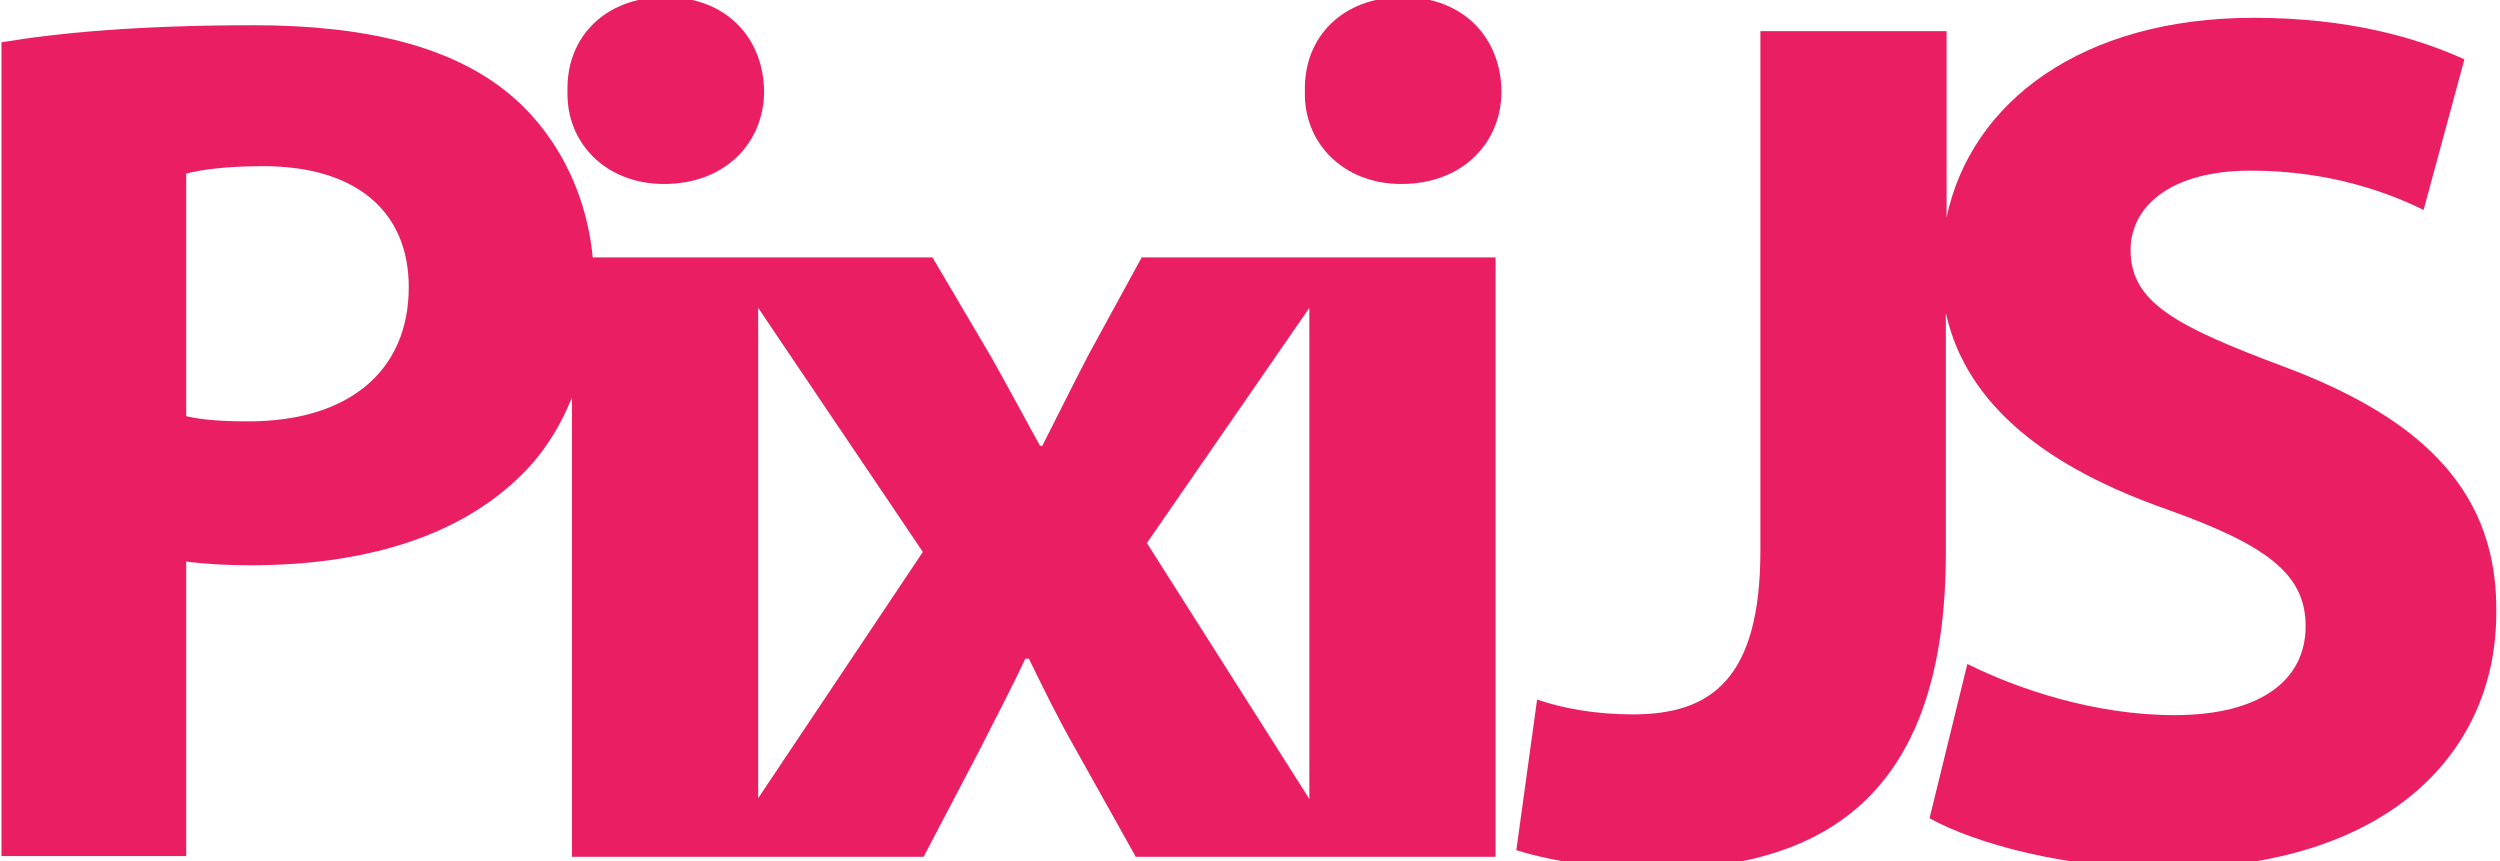
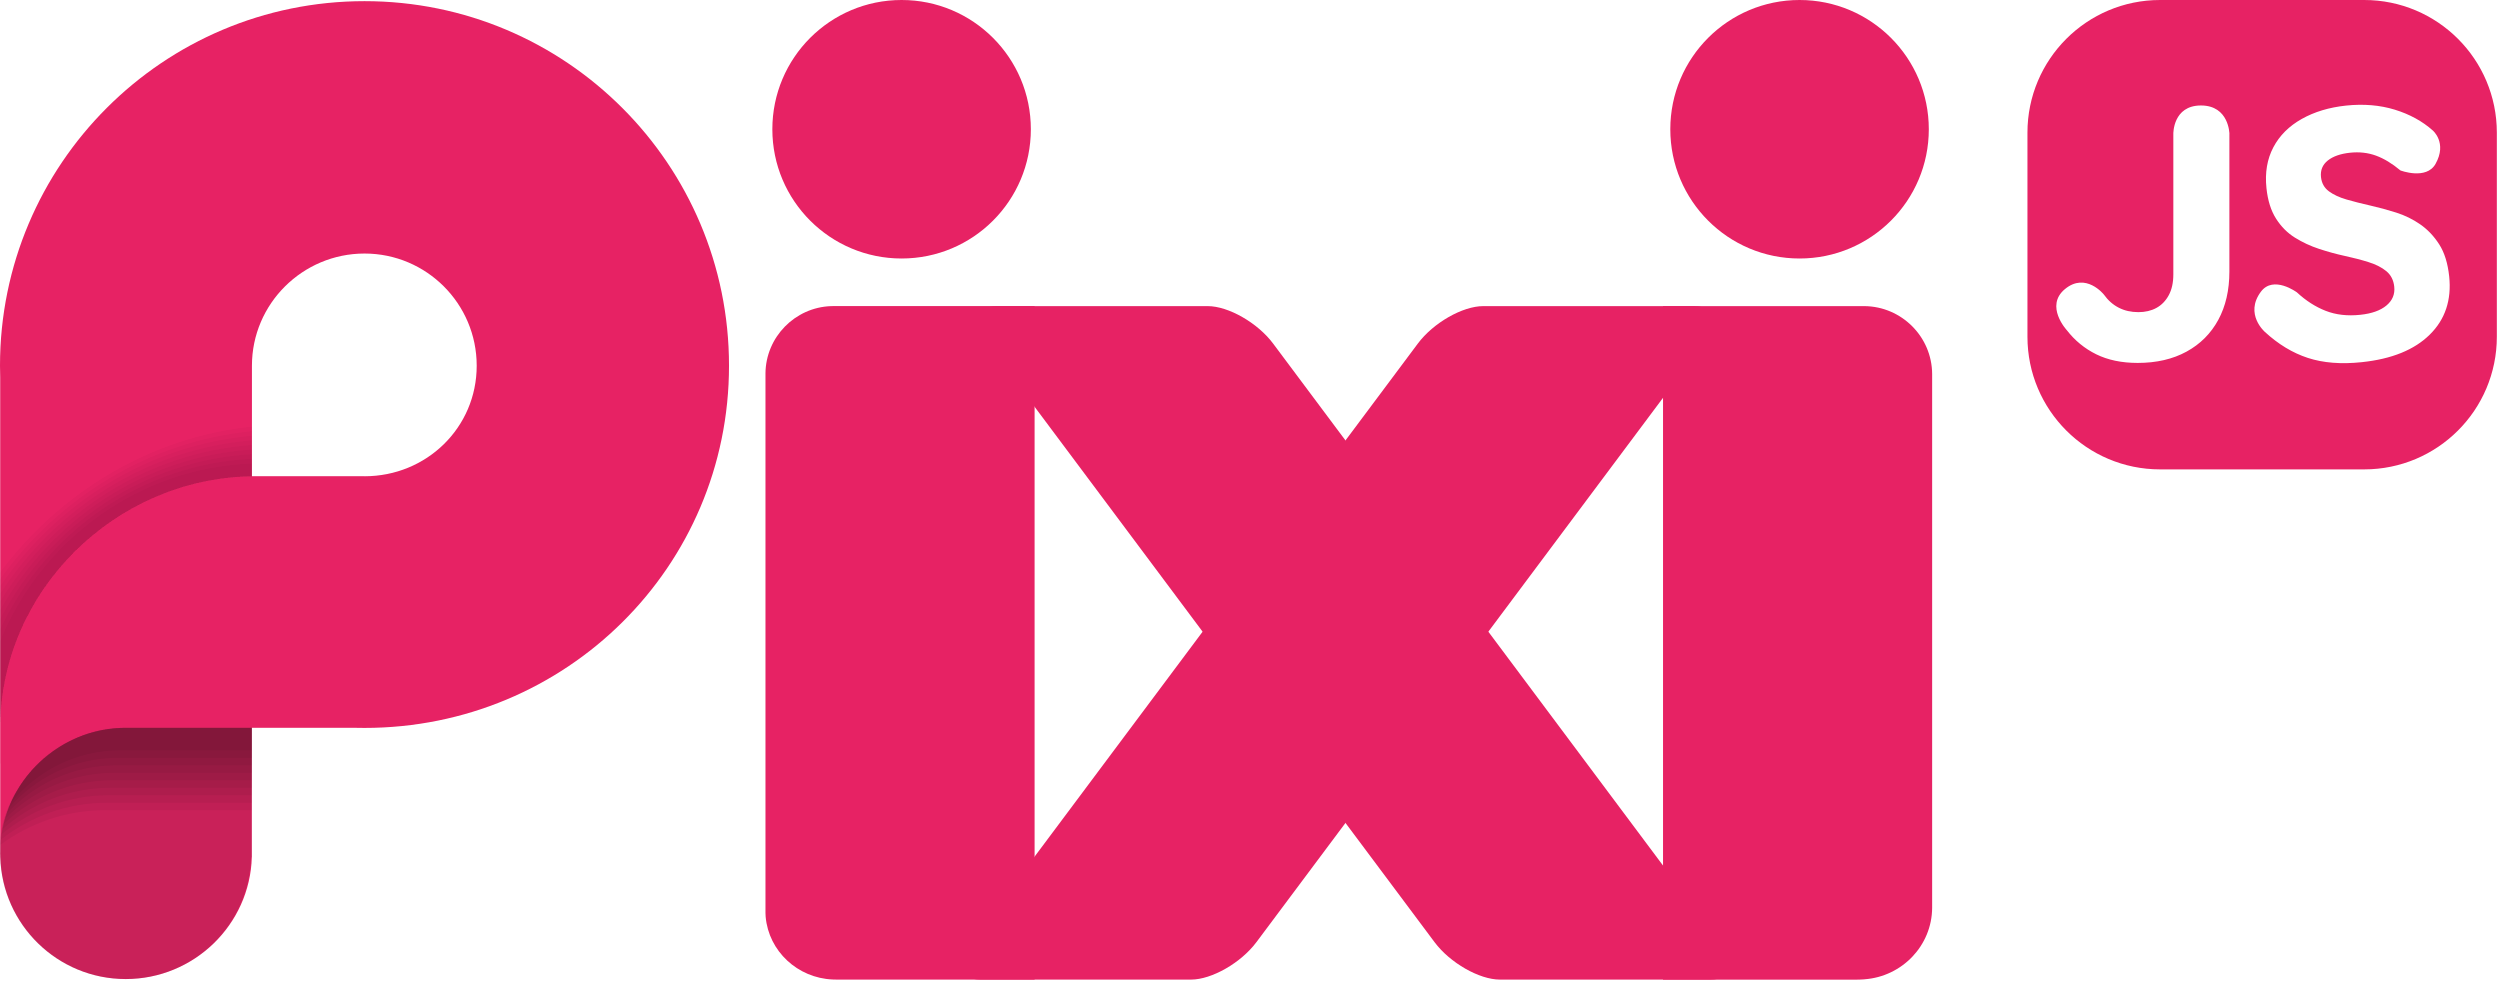
- <svg xmlns="http://www.w3.org/2000/svg" enable-background="new 0 0 337 116" viewBox="0 0 337 116">
-   <g fill="#ea1e63">
-     <path d="m89.5 24.8c8.3 0 13.5-5.6 13.5-12.5-.1-7.3-5.2-12.7-13.3-12.7s-13.4 5.4-13.2 12.7c-.2 6.9 5.1 12.5 13 12.5z" />
-     <path d="m189.1-.4c-8.1 0-13.4 5.4-13.2 12.7-.2 6.9 5.1 12.5 13 12.5 8.3 0 13.5-5.6 13.5-12.5-.1-7.3-5.2-12.7-13.3-12.7z" />
-     <path d="m176.5 34.7h-22.6l-7.1 13c-2.1 4-4.1 8.1-6.3 12.4h-.3c-2.1-3.8-4.3-7.9-6.6-12l-7.9-13.4h-23.5-4.6-17.7c-.9-9.4-5.4-17.4-11.7-22.4-7.4-5.9-18.5-8.9-34-8.9-15.3 0-26.2 1-34 2.3v109.7h24.9v-39.7c2.3.3 5.3.5 8.6.5 14.9 0 27.6-3.6 36.1-11.7 3.2-3 5.6-6.7 7.3-10.9v61.9h19.9 5.2 22.3l7.6-14.5c2-4 4.1-7.9 6.1-12.2h.5c2 4.1 4 8.2 6.3 12.2l8.1 14.5h23.4 5 20.1v-80.8h-20.4zm-143 22.1c-3.6 0-6.3-.2-8.4-.7v-32.7c1.8-.5 5.3-1 10.4-1 12.5 0 19.6 6.1 19.6 16.3 0 11.4-8.2 18.1-21.6 18.1zm68.7 50.8v-66.1l22.2 32.9zm52.4-34.4 21.9-31.7v66.2z" />
-     <path d="m307.8 49.4c-14.4-5.4-20.6-8.6-20.6-15.7 0-5.8 5.3-10.7 16.2-10.7s18.8 3.1 23.3 5.3l5.5-20.3c-6.6-3-15.8-5.6-28.4-5.6-23.1 0-38.1 11.3-41.4 26.9v-25.1h-25.1v70c0 17.3-6.6 22.1-17.2 22.1-5 0-9.4-.8-12.9-2l-2.8 20.3c5 1.6 12.5 2.6 18.3 2.6 24.4 0 39.6-11.1 39.6-42.7v-32.3c2.8 12.6 13.9 20.9 29.9 26.5 13.4 4.8 18.6 8.7 18.6 15.7 0 7.3-6.1 12-17.7 12-10.7 0-21.1-3.5-27.9-6.9l-5.1 20.8c6.3 3.5 18.8 6.8 31.5 6.8 30.5 0 44.9-15.8 44.9-34.5.2-15.7-9.1-25.9-28.7-33.2z" />
+ <svg xmlns="http://www.w3.org/2000/svg" fill="none" height="289" viewBox="0 0 735 289" width="735">
+   <clipPath id="a">
+     <path d="m0 0h734.07v288.01h-734.07z" />
+   </clipPath>
+   <g clip-path="url(#a)">
+     <g fill="#e72264">
+       <path d="m304.17 288.01v-198.02h-59.2c-.2 0-.41 0-.63.01-10.64.37-19.19 9.12-19.29 19.76v.17 158.47c0 .33.02.7.05 1.11.9 10.2 9.44 18.02 19.67 18.46.43.02.84.03 1.22.03h58.18z" />
+       <path d="m548.21 287.91c11.03-.83 19.76-9.91 19.84-20.98 0-.07 0-.14 0-.21v-156.56c0-.06 0-.13 0-.19-.05-10.94-8.95-19.86-19.89-19.97-.08 0-.16 0-.24 0h-58.99v198.02h56.81c.77 0 1.6-.04 2.47-.1z" />
+       <path d="m293.07 90h62c6.08 0 14.68 4.92 19.22 11l131.47 176c4.54 6.08 3.29 11-2.78 11h-62c-6.08 0-14.68-4.92-19.22-11l-131.48-176c-4.54-6.07-3.29-11 2.78-11z" />
+       <path d="m498.07 90h-62c-6.08 0-14.68 4.92-19.22 11l-131.47 176c-4.54 6.08-3.29 11 2.78 11h62c6.08 0 14.68-4.92 19.22-11l131.47-176c4.54-6.07 3.29-11-2.78-11z" />
+       <path d="m529.07 0c20.98 0 38 17.01 38 38s-17.01 38-38 38-38-17.01-38-38 17.01-38 38-38z" />
+       <path d="m265.07 0c20.98 0 38 17.01 38 38s-17.01 38-38 38-38-17.01-38-38 17.01-38 38-38z" />
+       <path d="m695.07 0h-60c-21.54 0-39 17.46-39 39v60c0 21.54 17.46 39 39 39h60c21.54 0 39-17.46 39-39v-60c0-21.54-17.46-39-39-39zm-39.63 39.34v40.5c0 5.46-1.09 10.2-3.27 14.21s-5.29 7.12-9.33 9.33-8.83 3.32-14.36 3.32c-4.7 0-8.76-.85-12.19-2.54s-6.31-4.06-8.66-7.1c0 0-6.55-7.07-.55-12.06 6.13-5.1 11.44 1.58 11.44 1.58 1.24 1.73 2.71 3.03 4.41 3.89 1.69.87 3.61 1.3 5.76 1.3 2 0 3.77-.41 5.29-1.24s2.73-2.07 3.63-3.73 1.35-3.7 1.35-6.12v-41.33s-.16-8.34 8.12-8.34 8.37 8.34 8.37 8.34zm58.91 59.04c-4.53 4.48-11.2 7.18-20 8.1-6.05.64-11.33.22-15.83-1.25s-8.71-4.02-12.64-7.64c0 0-6.08-5.24-1.18-11.82 3.68-4.95 10.6.19 10.6.19 2.62 2.44 5.43 4.24 8.44 5.42s6.4 1.57 10.19 1.17c3.37-.35 5.93-1.27 7.69-2.74s2.52-3.31 2.29-5.51c-.2-1.92-.97-3.44-2.3-4.55s-3.08-2-5.24-2.68-4.48-1.28-6.97-1.82-5.01-1.23-7.57-2.07-4.93-1.95-7.13-3.32-4.04-3.22-5.54-5.57-2.44-5.34-2.82-8.98c-.48-4.54.2-8.54 2.02-12 1.83-3.46 4.61-6.24 8.35-8.34s8.09-3.41 13.04-3.93c5.16-.54 9.93-.14 14.31 1.2 4.38 1.35 8.11 3.39 11.18 6.12 0 0 4.3 3.61.81 9.82-2.71 4.83-10.32 1.93-10.32 1.93-2.44-2.04-4.84-3.49-7.18-4.35-2.35-.86-4.9-1.15-7.65-.86-2.82.3-5 1.07-6.54 2.3-1.54 1.24-2.2 2.86-1.99 4.85.19 1.79.96 3.18 2.32 4.19 1.36 1 3.09 1.81 5.21 2.42 2.11.61 4.44 1.2 6.96 1.77 2.53.57 5.07 1.26 7.62 2.07s4.92 1.97 7.09 3.48 4.03 3.47 5.57 5.88 2.51 5.54 2.92 9.39c.73 6.95-1.17 12.66-5.71 17.13z" />
+       <path d="m107.17.34c-59.19 0-107.17 47.98-107.17 107.17 0 1.16.02 2.31.06 3.46v102.99.02 10.47s0 0 .01-.01v25.89c0 .2-.01.39-.01.59s.01.4.02.6v.48h.01c.57 19.89 16.86 35.84 36.89 35.84s36.49-15.95 37.06-35.84v-38.02h30.62c.83.02 1.67.03 2.5.03 59.19 0 107.17-47.31 107.17-106.5 0-59.19-47.97-107.17-107.16-107.17zm0 139.67c-6.55 0-23.15 0-30.04 0h-3.06v-32.49c0-18.21 14.89-32.98 33.1-32.98s32.98 14.77 32.98 32.98c0 18.21-14.77 32.5-32.98 32.5z" />
+     </g>
+     <path d="m36.05 214h37.94v38.01h-.17c-.57 19.89-16.86 35.84-36.89 35.84s-36.33-15.95-36.9-35.84h-.01v-.48c0-.2-.02-.4-.02-.6s.01-.39.01-.59v-2.68c1.14-17.79 17.93-33.66 36.03-33.66z" fill="#1d1d1b" opacity=".15" />
+     <g fill="#000">
+       <g opacity=".05">
+         <path d="m.06 168.28v45.7c0-40.26 33.83-73.4 73.99-73.95v-14.58c-29.85 3.14-56.28 19.21-73.99 42.83z" opacity=".5" />
+         <path d="m.12 248.37c8.72-6.4 19.3-10.17 30.72-10.17h43.22v-24.22h-37.03c-19.56 0-35.55 15.17-36.91 34.39z" />
+       </g>
+       <g opacity=".05">
+         <path d="m74.05 140.03v-13.24c-30.1 2.95-56.66 19.37-73.99 43.48v43.71c0-40.26 33.83-73.4 73.99-73.95z" opacity=".5" />
+         <path d="m37.03 213.98c-19.03 0-34.69 14.37-36.77 32.85 8.71-6.8 19.47-10.82 31.14-10.82h42.65v-22.02h-37.03z" />
+       </g>
+       <g opacity=".05">
+         <path d="m74.05 140.03v-11.91c-30.37 2.75-57.1 19.57-73.99 44.22v41.63c0-40.26 33.83-73.4 73.99-73.95z" opacity=".5" />
+         <path d="m37.03 213.98c-18.5 0-33.81 13.57-36.57 31.3 8.66-7.19 19.6-11.48 31.5-11.48h42.09v-19.82h-37.03z" />
+       </g>
+       <g opacity=".05">
+         <path d="m74.05 140.03v-10.57c-30.68 2.54-57.59 19.82-73.99 45.07v39.45c0-40.26 33.83-73.4 73.99-73.95z" opacity=".5" />
+         <path d="m37.03 213.98c-17.97 0-32.94 12.81-36.3 29.79 8.59-7.59 19.68-12.17 31.8-12.17h41.53v-17.62z" />
+       </g>
+       <g opacity=".05">
+         <path d="m74.05 140.03v-9.22c-31.04 2.3-58.16 20.12-73.99 46.03v37.14c0-40.26 33.83-73.4 73.99-73.95z" opacity=".5" />
+         <path d="m37.03 213.98c-17.43 0-32.03 12.05-35.96 28.26 8.47-7.98 19.7-12.85 32.02-12.85h40.96v-15.42h-37.03z" />
+       </g>
+       <g opacity=".05">
+         <path d="m74.05 140.03v-7.87c-31.45 2.06-58.83 20.49-73.99 47.16v34.66c0-40.26 33.83-73.4 73.99-73.95z" opacity=".5" />
+         <path d="m37.03 213.98c-16.88 0-31.1 11.3-35.55 26.73 8.32-8.37 19.66-13.52 32.18-13.52h40.4v-13.21z" />
+       </g>
+       <g opacity=".05">
+         <path d="m74.05 140.03v-6.51c-31.93 1.79-59.62 20.96-73.99 48.49v31.97c0-40.26 33.83-73.4 73.99-73.95z" opacity=".5" />
+         <path d="m37.03 213.98c-16.31 0-30.15 10.56-35.08 25.21 8.13-8.75 19.58-14.2 32.26-14.2h39.84v-11.01h-37.03z" />
+       </g>
+       <g opacity=".05">
+         <path d="m74.05 140.03v-5.14c-32.52 1.5-60.58 21.57-73.99 50.11v28.98c0-40.26 33.83-73.4 73.99-73.95z" opacity=".5" />
+         <path d="m37.03 213.98c-15.75 0-29.19 9.85-34.54 23.72 7.91-9.14 19.43-14.91 32.29-14.91h39.28v-8.81z" />
+       </g>
+       <g opacity=".05">
+         <path d="m74.05 140.03v-3.74c-33.27 1.19-61.81 22.39-73.99 52.18v25.51c0-40.26 33.83-73.4 73.99-73.95z" opacity=".5" />
+         <path d="m37.03 213.98c-15.18 0-28.22 9.15-33.92 22.23 7.63-9.53 19.23-15.62 32.24-15.62h38.71v-6.61z" />
+       </g>
+     </g>
  </g>
</svg>
